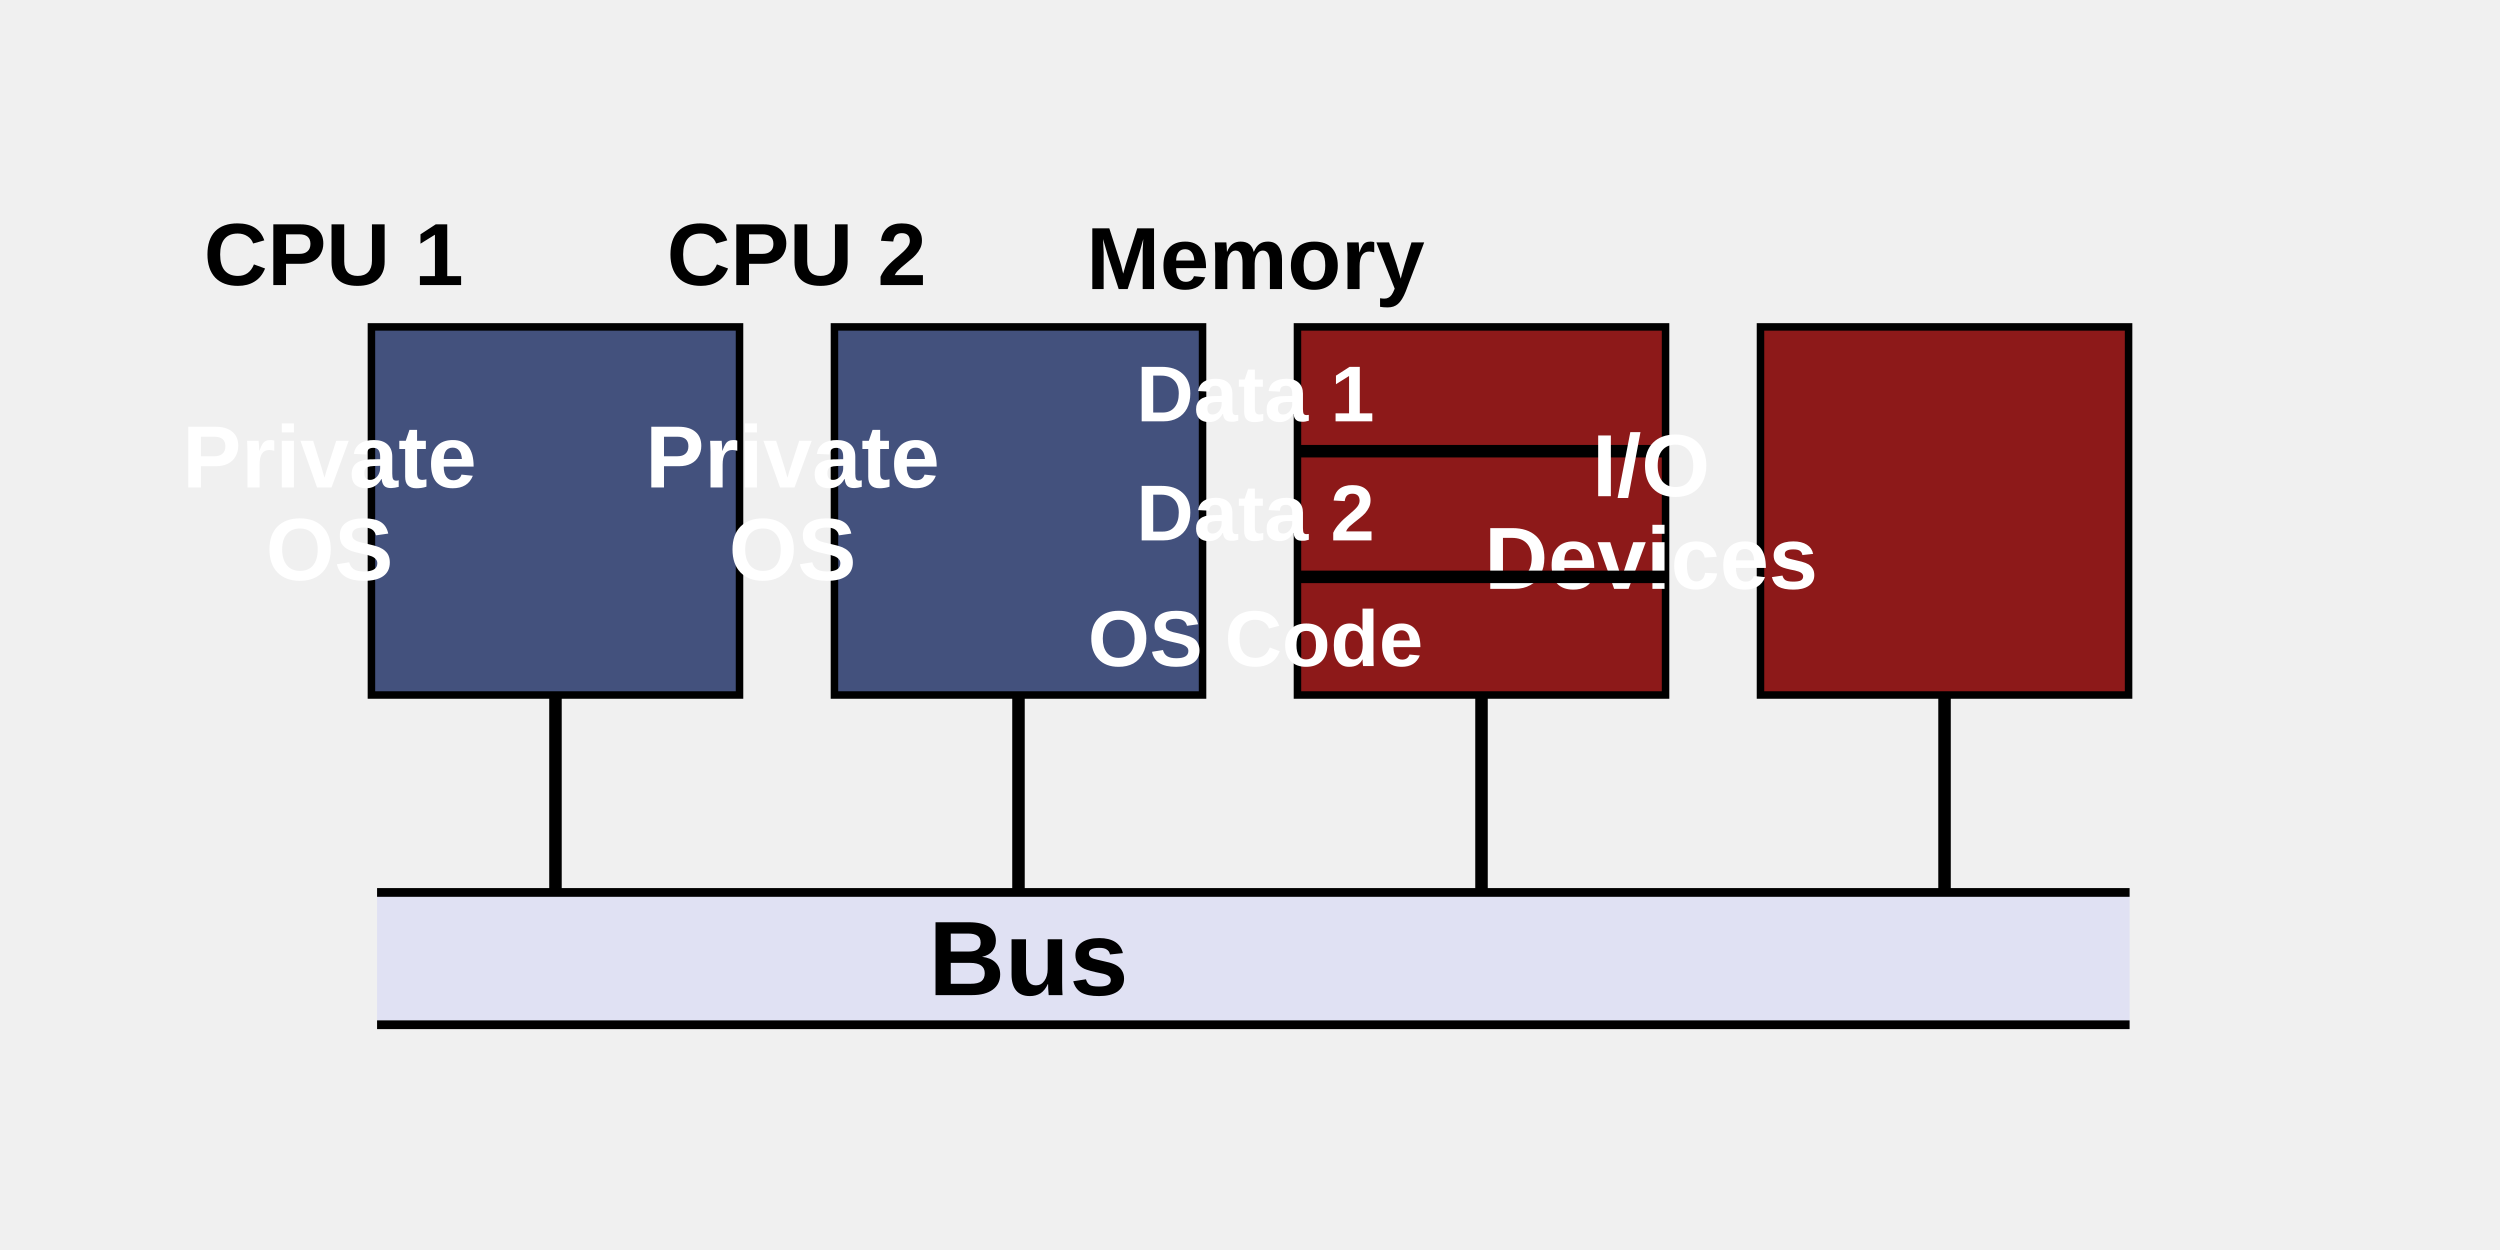
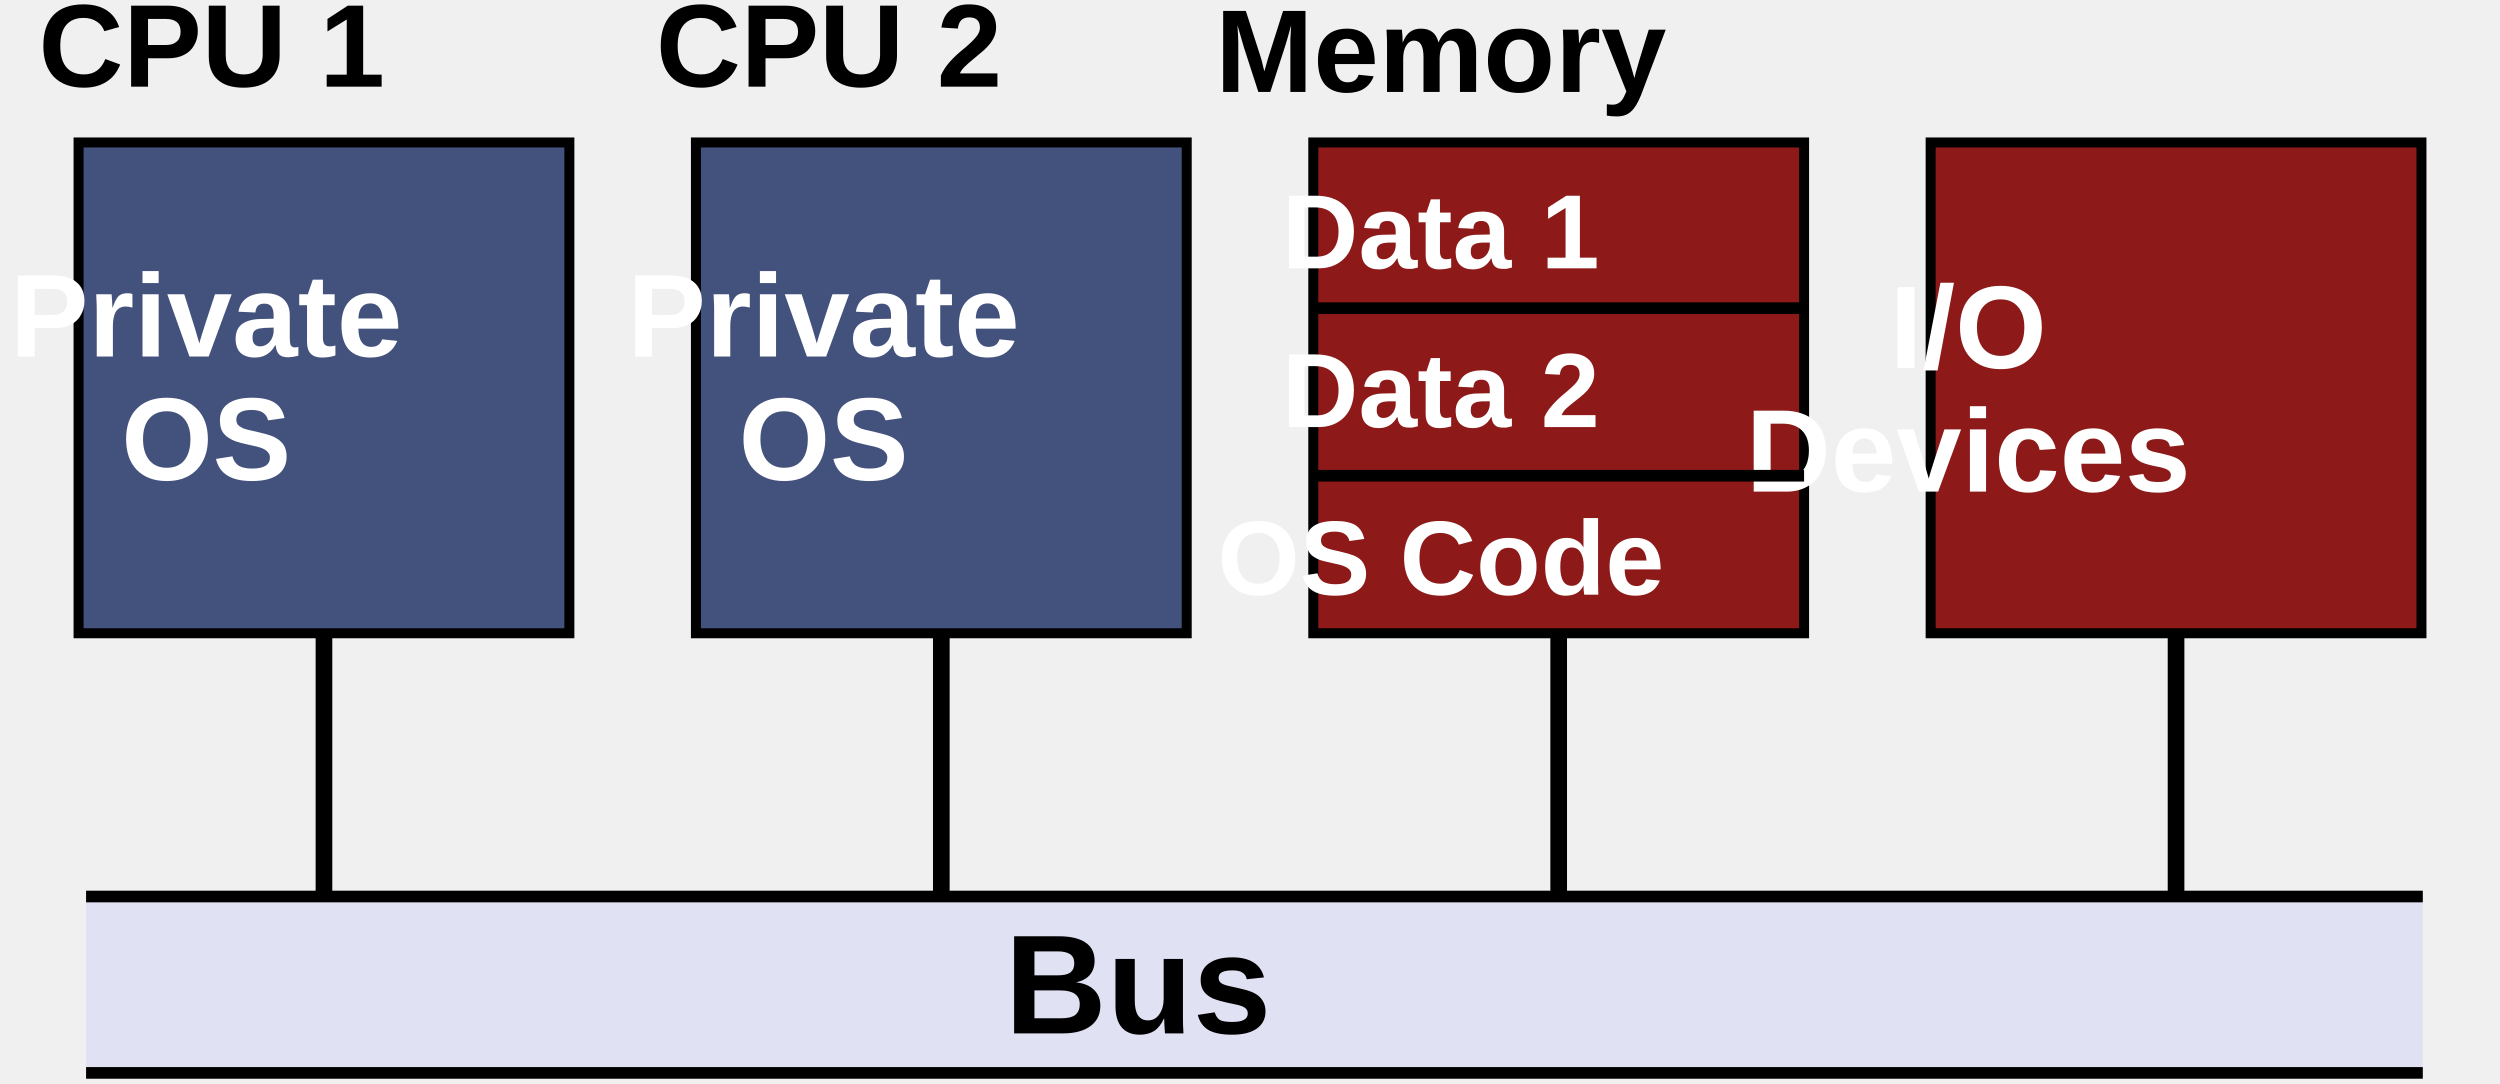
- <svg xmlns="http://www.w3.org/2000/svg" xmlns:ns1="http://www.openswatchbook.org/uri/2009/osb" width="200mm" height="100mm" viewBox="0 0 200 100" version="1.1" id="svg8">
+ <svg xmlns="http://www.w3.org/2000/svg" xmlns:ns1="http://www.openswatchbook.org/uri/2009/osb" width="150mm" height="65mm" viewBox="0 0 150 65" version="1.1" id="svg8">
  <defs id="defs2">
    <linearGradient id="linearGradient9526" ns1:paint="solid">
      <stop style="stop-color:#ffffff;stop-opacity:1;" offset="0" id="stop9524" />
    </linearGradient>
    <linearGradient id="linearGradient4715" ns1:paint="solid">
      <stop style="stop-color:#000000;stop-opacity:1;" offset="0" id="stop4713" />
    </linearGradient>
    <linearGradient id="linearGradient4709" ns1:paint="solid">
      <stop style="stop-color:#000000;stop-opacity:1;" offset="0" id="stop4707" />
    </linearGradient>
    <linearGradient id="linearGradient4703" ns1:paint="solid">
      <stop style="stop-color:#000000;stop-opacity:1;" offset="0" id="stop4701" />
    </linearGradient>
    <linearGradient id="linearGradient4627" ns1:paint="solid">
      <stop style="stop-color:#000000;stop-opacity:1;" offset="0" id="stop4625" />
    </linearGradient>
  </defs>
-   <g id="layer1" transform="translate(0,-197)">
-     <g id="g3950" transform="translate(24.5,-12.5)">
-       <g id="g3904">
-         <g id="g946" transform="translate(3,-4.5)">
-           <g transform="translate(0.6467115,13.7766)" id="g15829">
-             <rect style="fill:#43517d;fill-opacity:1;fill-rule:nonzero;stroke:#000000;stroke-width:0.6;stroke-miterlimit:4;stroke-dasharray:none;stroke-opacity:1" id="rect4659" width="29.448" height="29.448" x="1.567" y="226.376" />
-             <text xml:space="preserve" style="font-style:normal;font-weight:normal;font-size:10.583px;line-height:1.25;font-family:sans-serif;letter-spacing:0px;word-spacing:0px;fill:#000000;fill-opacity:1;stroke:none;stroke-width:0.265" x="16.429" y="223.031" id="text5383">
-               <tspan x="16.429" y="223.031" style="font-style:normal;font-variant:normal;font-weight:bold;font-stretch:normal;font-size:7.056px;font-family:Arial;-inkscape-font-specification:'Arial, Bold';font-variant-ligatures:normal;font-variant-caps:normal;font-variant-numeric:normal;font-feature-settings:normal;text-align:center;writing-mode:lr-tb;text-anchor:middle;fill:#000000;fill-opacity:1;stroke-width:0.265" id="tspan5385">CPU 1</tspan>
-             </text>
-             <rect y="226.376" x="38.609" height="29.448" width="29.448" id="rect9486" style="fill:#43517d;fill-opacity:1;fill-rule:nonzero;stroke:#000000;stroke-width:0.6;stroke-miterlimit:4;stroke-dasharray:none;stroke-opacity:1" />
-             <text id="text9490" y="223.031" x="53.471" style="font-style:normal;font-weight:normal;font-size:10.583px;line-height:1.25;font-family:sans-serif;letter-spacing:0px;word-spacing:0px;fill:#000000;fill-opacity:1;stroke:none;stroke-width:0.265" xml:space="preserve">
-               <tspan id="tspan9488" style="font-style:normal;font-variant:normal;font-weight:bold;font-stretch:normal;font-size:7.056px;font-family:Arial;-inkscape-font-specification:'Arial, Bold';font-variant-ligatures:normal;font-variant-caps:normal;font-variant-numeric:normal;font-feature-settings:normal;text-align:center;writing-mode:lr-tb;text-anchor:middle;fill:#000000;fill-opacity:1;stroke-width:0.265" y="223.031" x="53.471">CPU 2</tspan>
-             </text>
-             <rect style="fill:#8d1919;fill-opacity:1;fill-rule:nonzero;stroke:#000000;stroke-width:0.6;stroke-miterlimit:4;stroke-dasharray:none;stroke-opacity:1" id="rect9492" width="29.448" height="29.448" x="75.65" y="226.376" />
-             <text xml:space="preserve" style="font-style:normal;font-weight:normal;font-size:10.583px;line-height:1.25;font-family:sans-serif;letter-spacing:0px;word-spacing:0px;fill:#000000;fill-opacity:1;stroke:none;stroke-width:0.265" x="90.183" y="233.93" id="text9496">
-               <tspan x="90.183" y="233.93" style="font-style:normal;font-variant:normal;font-weight:bold;font-stretch:normal;font-size:6.35px;font-family:Arial;-inkscape-font-specification:'Arial, Bold';font-variant-ligatures:normal;font-variant-caps:normal;font-variant-numeric:normal;font-feature-settings:normal;text-align:center;writing-mode:lr-tb;text-anchor:middle;fill:#ffffff;fill-opacity:1;stroke-width:0.265" id="tspan9498">Data 1</tspan>
-             </text>
-             <text id="text9504" y="243.455" x="90.183" style="font-style:normal;font-weight:normal;font-size:10.583px;line-height:1.25;font-family:sans-serif;letter-spacing:0px;word-spacing:0px;fill:#000000;fill-opacity:1;stroke:none;stroke-width:0.265" xml:space="preserve">
-               <tspan id="tspan9502" style="font-style:normal;font-variant:normal;font-weight:bold;font-stretch:normal;font-size:6.35px;font-family:Arial;-inkscape-font-specification:'Arial, Bold';font-variant-ligatures:normal;font-variant-caps:normal;font-variant-numeric:normal;font-feature-settings:normal;text-align:center;writing-mode:lr-tb;text-anchor:middle;fill:#ffffff;fill-opacity:1;stroke-width:0.265" y="243.455" x="90.183">Data 2</tspan>
-             </text>
-             <rect style="fill:#e0e1f3;fill-opacity:1;fill-rule:nonzero;stroke:none;stroke-width:0.952;stroke-linecap:butt;stroke-linejoin:miter;stroke-miterlimit:4;stroke-dasharray:none;stroke-opacity:1;paint-order:stroke fill markers" id="rect9512" width="140.202" height="10.465" x="2.019" y="271.619" />
-             <path style="fill:none;stroke:#000000;stroke-width:1;stroke-linecap:butt;stroke-linejoin:miter;stroke-miterlimit:4;stroke-dasharray:none;stroke-opacity:1" d="m 16.291,256.028 v 15.483" id="path9514" />
-             <path id="path9516" d="m 53.332,256.028 v 15.483" style="fill:none;stroke:#000000;stroke-width:1;stroke-linecap:butt;stroke-linejoin:miter;stroke-miterlimit:4;stroke-dasharray:none;stroke-opacity:1" />
-             <path style="fill:none;stroke:#000000;stroke-width:1;stroke-linecap:butt;stroke-linejoin:miter;stroke-miterlimit:4;stroke-dasharray:none;stroke-opacity:1" d="m 90.374,256.028 v 15.483" id="path9518" />
-             <text xml:space="preserve" style="font-style:normal;font-weight:normal;font-size:10.583px;line-height:1.25;font-family:sans-serif;letter-spacing:0px;word-spacing:0px;fill:#000000;fill-opacity:1;stroke:none;stroke-width:0.265" x="72.017" y="279.833" id="text9522">
-               <tspan x="72.017" y="279.833" style="font-style:normal;font-variant:normal;font-weight:bold;font-stretch:normal;font-size:8.467px;font-family:Arial;-inkscape-font-specification:'Arial, Bold';font-variant-ligatures:normal;font-variant-caps:normal;font-variant-numeric:normal;font-feature-settings:normal;text-align:center;writing-mode:lr-tb;text-anchor:middle;fill:#000000;fill-opacity:1;stroke-width:0.265" id="tspan9520">Bus</tspan>
-             </text>
-             <path style="fill:none;stroke:#000000;stroke-width:0.699;stroke-linecap:butt;stroke-linejoin:miter;stroke-miterlimit:4;stroke-dasharray:none;stroke-opacity:1" d="M 2.019,271.619 H 142.221" id="path9532" />
-             <path id="path9534" d="M 2.019,282.203 H 142.221" style="fill:none;stroke:#000000;stroke-width:0.699;stroke-linecap:butt;stroke-linejoin:miter;stroke-miterlimit:4;stroke-dasharray:none;stroke-opacity:1" />
-             <text id="text15704" y="239.222" x="53.141" style="font-style:normal;font-weight:normal;font-size:10.583px;line-height:1.25;font-family:sans-serif;letter-spacing:0px;word-spacing:0px;fill:#000000;fill-opacity:1;stroke:none;stroke-width:0.265" xml:space="preserve">
-               <tspan id="tspan15702" style="font-style:normal;font-variant:normal;font-weight:bold;font-stretch:normal;font-size:7.056px;font-family:Arial;-inkscape-font-specification:'Arial, Bold';font-variant-ligatures:normal;font-variant-caps:normal;font-variant-numeric:normal;font-feature-settings:normal;text-align:center;writing-mode:lr-tb;text-anchor:middle;fill:#ffffff;fill-opacity:1;stroke-width:0.265" y="239.222" x="53.141">Private</tspan>
-             </text>
-             <text xml:space="preserve" style="font-style:normal;font-weight:normal;font-size:10.583px;line-height:1.25;font-family:sans-serif;letter-spacing:0px;word-spacing:0px;fill:#000000;fill-opacity:1;stroke:none;stroke-width:0.265" x="53.141" y="246.63" id="text15708">
-               <tspan x="53.141" y="246.63" style="font-style:normal;font-variant:normal;font-weight:bold;font-stretch:normal;font-size:7.056px;font-family:Arial;-inkscape-font-specification:'Arial, Bold';font-variant-ligatures:normal;font-variant-caps:normal;font-variant-numeric:normal;font-feature-settings:normal;text-align:center;writing-mode:lr-tb;text-anchor:middle;fill:#ffffff;fill-opacity:1;stroke-width:0.265" id="tspan15706">OS</tspan>
-             </text>
-             <text xml:space="preserve" style="font-style:normal;font-weight:normal;font-size:10.583px;line-height:1.25;font-family:sans-serif;letter-spacing:0px;word-spacing:0px;fill:#000000;fill-opacity:1;stroke:none;stroke-width:0.265" x="16.1" y="239.222" id="text15714">
-               <tspan x="16.1" y="239.222" style="font-style:normal;font-variant:normal;font-weight:bold;font-stretch:normal;font-size:7.056px;font-family:Arial;-inkscape-font-specification:'Arial, Bold';font-variant-ligatures:normal;font-variant-caps:normal;font-variant-numeric:normal;font-feature-settings:normal;text-align:center;writing-mode:lr-tb;text-anchor:middle;fill:#ffffff;fill-opacity:1;stroke-width:0.265" id="tspan15712">Private</tspan>
-             </text>
-             <text id="text15718" y="246.63" x="16.1" style="font-style:normal;font-weight:normal;font-size:10.583px;line-height:1.25;font-family:sans-serif;letter-spacing:0px;word-spacing:0px;fill:#000000;fill-opacity:1;stroke:none;stroke-width:0.265" xml:space="preserve">
-               <tspan id="tspan15716" style="font-style:normal;font-variant:normal;font-weight:bold;font-stretch:normal;font-size:7.056px;font-family:Arial;-inkscape-font-specification:'Arial, Bold';font-variant-ligatures:normal;font-variant-caps:normal;font-variant-numeric:normal;font-feature-settings:normal;text-align:center;writing-mode:lr-tb;text-anchor:middle;fill:#ffffff;fill-opacity:1;stroke-width:0.265" y="246.63" x="16.1">OS</tspan>
-             </text>
-             <path style="fill:none;stroke:#000000;stroke-width:1;stroke-linecap:butt;stroke-linejoin:miter;stroke-miterlimit:4;stroke-dasharray:none;stroke-opacity:1" d="M 105.098,236.319 H 75.489" id="path15730" />
-             <rect y="226.376" x="112.692" height="29.448" width="29.448" id="rect15732" style="fill:#8d1919;fill-opacity:1;fill-rule:nonzero;stroke:#000000;stroke-width:0.6;stroke-miterlimit:4;stroke-dasharray:none;stroke-opacity:1" />
-             <g transform="translate(36.71199,-4.908564)" id="g15742">
-               <g id="g15752" transform="translate(0.1085014,1.759365)">
-                 <text id="text15736" y="243.072" x="90.513" style="font-style:normal;font-weight:normal;font-size:10.583px;line-height:1.25;font-family:sans-serif;letter-spacing:0px;word-spacing:0px;fill:#000000;fill-opacity:1;stroke:none;stroke-width:0.265" xml:space="preserve">
-                   <tspan id="tspan15734" style="font-style:normal;font-variant:normal;font-weight:bold;font-stretch:normal;font-size:7.056px;font-family:Arial;-inkscape-font-specification:'Arial, Bold';font-variant-ligatures:normal;font-variant-caps:normal;font-variant-numeric:normal;font-feature-settings:normal;text-align:center;writing-mode:lr-tb;text-anchor:middle;fill:#ffffff;fill-opacity:1;stroke-width:0.265" y="243.072" x="90.513">I/O</tspan>
-                 </text>
-                 <text xml:space="preserve" style="font-style:normal;font-weight:normal;font-size:10.583px;line-height:1.25;font-family:sans-serif;letter-spacing:0px;word-spacing:0px;fill:#000000;fill-opacity:1;stroke:none;stroke-width:0.265" x="90.513" y="250.48" id="text15740">
-                   <tspan x="90.513" y="250.48" style="font-style:normal;font-variant:normal;font-weight:bold;font-stretch:normal;font-size:7.056px;font-family:Arial;-inkscape-font-specification:'Arial, Bold';font-variant-ligatures:normal;font-variant-caps:normal;font-variant-numeric:normal;font-feature-settings:normal;text-align:center;writing-mode:lr-tb;text-anchor:middle;fill:#ffffff;fill-opacity:1;stroke-width:0.265" id="tspan15738">Devices</tspan>
-                 </text>
-               </g>
-             </g>
-             <path id="path15744" d="m 127.416,256.028 v 15.483" style="fill:none;stroke:#000000;stroke-width:1;stroke-linecap:butt;stroke-linejoin:miter;stroke-miterlimit:4;stroke-dasharray:none;stroke-opacity:1" />
-             <text id="text15760" y="223.347" x="90.183" style="font-style:normal;font-weight:normal;font-size:10.583px;line-height:1.25;font-family:sans-serif;letter-spacing:0px;word-spacing:0px;fill:#000000;fill-opacity:1;stroke:none;stroke-width:0.265" xml:space="preserve">
-               <tspan id="tspan15758" style="font-style:normal;font-variant:normal;font-weight:bold;font-stretch:normal;font-size:7.056px;font-family:Arial;-inkscape-font-specification:'Arial, Bold';font-variant-ligatures:normal;font-variant-caps:normal;font-variant-numeric:normal;font-feature-settings:normal;text-align:center;writing-mode:lr-tb;text-anchor:middle;fill:#000000;fill-opacity:1;stroke-width:0.265" y="223.347" x="90.183">Memory</tspan>
-             </text>
-             <text xml:space="preserve" style="font-style:normal;font-weight:normal;font-size:10.583px;line-height:1.25;font-family:sans-serif;letter-spacing:0px;word-spacing:0px;fill:#000000;fill-opacity:1;stroke:none;stroke-width:0.265" x="90.183" y="253.509" id="text15784">
-               <tspan x="90.183" y="253.509" style="font-style:normal;font-variant:normal;font-weight:bold;font-stretch:normal;font-size:6.35px;font-family:Arial;-inkscape-font-specification:'Arial, Bold';font-variant-ligatures:normal;font-variant-caps:normal;font-variant-numeric:normal;font-feature-settings:normal;text-align:center;writing-mode:lr-tb;text-anchor:middle;fill:#ffffff;fill-opacity:1;stroke-width:0.265" id="tspan15782">OS Code</tspan>
-             </text>
-             <path id="path15786" d="M 105.098,246.373 H 75.489" style="fill:none;stroke:#000000;stroke-width:1;stroke-linecap:butt;stroke-linejoin:miter;stroke-miterlimit:4;stroke-dasharray:none;stroke-opacity:1" />
-           </g>
-         </g>
+   <g id="layer1" transform="translate(0,-232)">
+     <rect style="fill:#43517d;fill-opacity:1;fill-rule:nonzero;stroke:#000000;stroke-width:0.6;stroke-miterlimit:4;stroke-dasharray:none;stroke-opacity:1" id="rect4659" width="29.448" height="29.448" x="4.714" y="240.548" />
+     <text xml:space="preserve" style="font-style:normal;font-weight:normal;font-size:10.583px;line-height:1.25;font-family:sans-serif;letter-spacing:0px;word-spacing:0px;fill:#000000;fill-opacity:1;stroke:none;stroke-width:0.265" x="19.576" y="237.202" id="text5383">
+       <tspan x="19.576" y="237.202" style="font-style:normal;font-variant:normal;font-weight:bold;font-stretch:normal;font-size:7.056px;font-family:Arial;-inkscape-font-specification:'Arial, Bold';font-variant-ligatures:normal;font-variant-caps:normal;font-variant-numeric:normal;font-feature-settings:normal;text-align:center;writing-mode:lr-tb;text-anchor:middle;fill:#000000;fill-opacity:1;stroke-width:0.265" id="tspan5385">CPU 1</tspan>
+     </text>
+     <rect y="240.548" x="41.755" height="29.448" width="29.448" id="rect9486" style="fill:#43517d;fill-opacity:1;fill-rule:nonzero;stroke:#000000;stroke-width:0.6;stroke-miterlimit:4;stroke-dasharray:none;stroke-opacity:1" />
+     <text id="text9490" y="237.202" x="56.618" style="font-style:normal;font-weight:normal;font-size:10.583px;line-height:1.25;font-family:sans-serif;letter-spacing:0px;word-spacing:0px;fill:#000000;fill-opacity:1;stroke:none;stroke-width:0.265" xml:space="preserve">
+       <tspan id="tspan9488" style="font-style:normal;font-variant:normal;font-weight:bold;font-stretch:normal;font-size:7.056px;font-family:Arial;-inkscape-font-specification:'Arial, Bold';font-variant-ligatures:normal;font-variant-caps:normal;font-variant-numeric:normal;font-feature-settings:normal;text-align:center;writing-mode:lr-tb;text-anchor:middle;fill:#000000;fill-opacity:1;stroke-width:0.265" y="237.202" x="56.618">CPU 2</tspan>
+     </text>
+     <rect style="fill:#8d1919;fill-opacity:1;fill-rule:nonzero;stroke:#000000;stroke-width:0.6;stroke-miterlimit:4;stroke-dasharray:none;stroke-opacity:1" id="rect9492" width="29.448" height="29.448" x="78.797" y="240.548" />
+     <text xml:space="preserve" style="font-style:normal;font-weight:normal;font-size:10.583px;line-height:1.25;font-family:sans-serif;letter-spacing:0px;word-spacing:0px;fill:#000000;fill-opacity:1;stroke:none;stroke-width:0.265" x="93.33" y="248.102" id="text9496">
+       <tspan x="93.33" y="248.102" style="font-style:normal;font-variant:normal;font-weight:bold;font-stretch:normal;font-size:6.35px;font-family:Arial;-inkscape-font-specification:'Arial, Bold';font-variant-ligatures:normal;font-variant-caps:normal;font-variant-numeric:normal;font-feature-settings:normal;text-align:center;writing-mode:lr-tb;text-anchor:middle;fill:#ffffff;fill-opacity:1;stroke-width:0.265" id="tspan9498">Data 1</tspan>
+     </text>
+     <text id="text9504" y="257.627" x="93.33" style="font-style:normal;font-weight:normal;font-size:10.583px;line-height:1.25;font-family:sans-serif;letter-spacing:0px;word-spacing:0px;fill:#000000;fill-opacity:1;stroke:none;stroke-width:0.265" xml:space="preserve">
+       <tspan id="tspan9502" style="font-style:normal;font-variant:normal;font-weight:bold;font-stretch:normal;font-size:6.35px;font-family:Arial;-inkscape-font-specification:'Arial, Bold';font-variant-ligatures:normal;font-variant-caps:normal;font-variant-numeric:normal;font-feature-settings:normal;text-align:center;writing-mode:lr-tb;text-anchor:middle;fill:#ffffff;fill-opacity:1;stroke-width:0.265" y="257.627" x="93.33">Data 2</tspan>
+     </text>
+     <rect style="fill:#e0e1f3;fill-opacity:1;fill-rule:nonzero;stroke:none;stroke-width:0.952;stroke-linecap:butt;stroke-linejoin:miter;stroke-miterlimit:4;stroke-dasharray:none;stroke-opacity:1;paint-order:stroke fill markers" id="rect9512" width="140.202" height="10.465" x="5.165" y="285.791" />
+     <path style="fill:none;stroke:#000000;stroke-width:1;stroke-linecap:butt;stroke-linejoin:miter;stroke-miterlimit:4;stroke-dasharray:none;stroke-opacity:1" d="m 19.438,270.199 v 15.483" id="path9514" />
+     <path id="path9516" d="m 56.479,270.199 v 15.483" style="fill:none;stroke:#000000;stroke-width:1;stroke-linecap:butt;stroke-linejoin:miter;stroke-miterlimit:4;stroke-dasharray:none;stroke-opacity:1" />
+     <path style="fill:none;stroke:#000000;stroke-width:1;stroke-linecap:butt;stroke-linejoin:miter;stroke-miterlimit:4;stroke-dasharray:none;stroke-opacity:1" d="m 93.521,270.199 v 15.483" id="path9518" />
+     <text xml:space="preserve" style="font-style:normal;font-weight:normal;font-size:10.583px;line-height:1.25;font-family:sans-serif;letter-spacing:0px;word-spacing:0px;fill:#000000;fill-opacity:1;stroke:none;stroke-width:0.265" x="75.163" y="294.004" id="text9522">
+       <tspan x="75.163" y="294.004" style="font-style:normal;font-variant:normal;font-weight:bold;font-stretch:normal;font-size:8.467px;font-family:Arial;-inkscape-font-specification:'Arial, Bold';font-variant-ligatures:normal;font-variant-caps:normal;font-variant-numeric:normal;font-feature-settings:normal;text-align:center;writing-mode:lr-tb;text-anchor:middle;fill:#000000;fill-opacity:1;stroke-width:0.265" id="tspan9520">Bus</tspan>
+     </text>
+     <path style="fill:none;stroke:#000000;stroke-width:0.699;stroke-linecap:butt;stroke-linejoin:miter;stroke-miterlimit:4;stroke-dasharray:none;stroke-opacity:1" d="M 5.165,285.791 H 145.368" id="path9532" />
+     <path id="path9534" d="M 5.165,296.374 H 145.368" style="fill:none;stroke:#000000;stroke-width:0.699;stroke-linecap:butt;stroke-linejoin:miter;stroke-miterlimit:4;stroke-dasharray:none;stroke-opacity:1" />
+     <text id="text15704" y="253.393" x="56.288" style="font-style:normal;font-weight:normal;font-size:10.583px;line-height:1.25;font-family:sans-serif;letter-spacing:0px;word-spacing:0px;fill:#000000;fill-opacity:1;stroke:none;stroke-width:0.265" xml:space="preserve">
+       <tspan id="tspan15702" style="font-style:normal;font-variant:normal;font-weight:bold;font-stretch:normal;font-size:7.056px;font-family:Arial;-inkscape-font-specification:'Arial, Bold';font-variant-ligatures:normal;font-variant-caps:normal;font-variant-numeric:normal;font-feature-settings:normal;text-align:center;writing-mode:lr-tb;text-anchor:middle;fill:#ffffff;fill-opacity:1;stroke-width:0.265" y="253.393" x="56.288">Private</tspan>
+     </text>
+     <text xml:space="preserve" style="font-style:normal;font-weight:normal;font-size:10.583px;line-height:1.25;font-family:sans-serif;letter-spacing:0px;word-spacing:0px;fill:#000000;fill-opacity:1;stroke:none;stroke-width:0.265" x="56.288" y="260.802" id="text15708">
+       <tspan x="56.288" y="260.802" style="font-style:normal;font-variant:normal;font-weight:bold;font-stretch:normal;font-size:7.056px;font-family:Arial;-inkscape-font-specification:'Arial, Bold';font-variant-ligatures:normal;font-variant-caps:normal;font-variant-numeric:normal;font-feature-settings:normal;text-align:center;writing-mode:lr-tb;text-anchor:middle;fill:#ffffff;fill-opacity:1;stroke-width:0.265" id="tspan15706">OS</tspan>
+     </text>
+     <text xml:space="preserve" style="font-style:normal;font-weight:normal;font-size:10.583px;line-height:1.25;font-family:sans-serif;letter-spacing:0px;word-spacing:0px;fill:#000000;fill-opacity:1;stroke:none;stroke-width:0.265" x="19.246" y="253.393" id="text15714">
+       <tspan x="19.246" y="253.393" style="font-style:normal;font-variant:normal;font-weight:bold;font-stretch:normal;font-size:7.056px;font-family:Arial;-inkscape-font-specification:'Arial, Bold';font-variant-ligatures:normal;font-variant-caps:normal;font-variant-numeric:normal;font-feature-settings:normal;text-align:center;writing-mode:lr-tb;text-anchor:middle;fill:#ffffff;fill-opacity:1;stroke-width:0.265" id="tspan15712">Private</tspan>
+     </text>
+     <text id="text15718" y="260.802" x="19.246" style="font-style:normal;font-weight:normal;font-size:10.583px;line-height:1.25;font-family:sans-serif;letter-spacing:0px;word-spacing:0px;fill:#000000;fill-opacity:1;stroke:none;stroke-width:0.265" xml:space="preserve">
+       <tspan id="tspan15716" style="font-style:normal;font-variant:normal;font-weight:bold;font-stretch:normal;font-size:7.056px;font-family:Arial;-inkscape-font-specification:'Arial, Bold';font-variant-ligatures:normal;font-variant-caps:normal;font-variant-numeric:normal;font-feature-settings:normal;text-align:center;writing-mode:lr-tb;text-anchor:middle;fill:#ffffff;fill-opacity:1;stroke-width:0.265" y="260.802" x="19.246">OS</tspan>
+     </text>
+     <path style="fill:none;stroke:#000000;stroke-width:0.7;stroke-linecap:butt;stroke-linejoin:miter;stroke-miterlimit:4;stroke-dasharray:none;stroke-opacity:1" d="M 108.245,250.49 H 78.635" id="path15730" />
+     <rect y="240.548" x="115.839" height="29.448" width="29.448" id="rect15732" style="fill:#8d1919;fill-opacity:1;fill-rule:nonzero;stroke:#000000;stroke-width:0.6;stroke-miterlimit:4;stroke-dasharray:none;stroke-opacity:1" />
+     <g transform="translate(39.85181,9.257792)" id="g15742">
+       <g id="g15752" transform="translate(0.1085014,1.759365)">
+         <text id="text15736" y="243.072" x="90.513" style="font-style:normal;font-weight:normal;font-size:10.583px;line-height:1.25;font-family:sans-serif;letter-spacing:0px;word-spacing:0px;fill:#000000;fill-opacity:1;stroke:none;stroke-width:0.265" xml:space="preserve">
+           <tspan id="tspan15734" style="font-style:normal;font-variant:normal;font-weight:bold;font-stretch:normal;font-size:7.056px;font-family:Arial;-inkscape-font-specification:'Arial, Bold';font-variant-ligatures:normal;font-variant-caps:normal;font-variant-numeric:normal;font-feature-settings:normal;text-align:center;writing-mode:lr-tb;text-anchor:middle;fill:#ffffff;fill-opacity:1;stroke-width:0.265" y="243.072" x="90.513">I/O</tspan>
+         </text>
+         <text xml:space="preserve" style="font-style:normal;font-weight:normal;font-size:10.583px;line-height:1.25;font-family:sans-serif;letter-spacing:0px;word-spacing:0px;fill:#000000;fill-opacity:1;stroke:none;stroke-width:0.265" x="90.513" y="250.48" id="text15740">
+           <tspan x="90.513" y="250.48" style="font-style:normal;font-variant:normal;font-weight:bold;font-stretch:normal;font-size:7.056px;font-family:Arial;-inkscape-font-specification:'Arial, Bold';font-variant-ligatures:normal;font-variant-caps:normal;font-variant-numeric:normal;font-feature-settings:normal;text-align:center;writing-mode:lr-tb;text-anchor:middle;fill:#ffffff;fill-opacity:1;stroke-width:0.265" id="tspan15738">Devices</tspan>
+         </text>
      </g>
    </g>
+     <path id="path15744" d="m 130.563,270.199 v 15.483" style="fill:none;stroke:#000000;stroke-width:1;stroke-linecap:butt;stroke-linejoin:miter;stroke-miterlimit:4;stroke-dasharray:none;stroke-opacity:1" />
+     <text id="text15760" y="237.518" x="93.33" style="font-style:normal;font-weight:normal;font-size:10.583px;line-height:1.25;font-family:sans-serif;letter-spacing:0px;word-spacing:0px;fill:#000000;fill-opacity:1;stroke:none;stroke-width:0.265" xml:space="preserve">
+       <tspan id="tspan15758" style="font-style:normal;font-variant:normal;font-weight:bold;font-stretch:normal;font-size:7.056px;font-family:Arial;-inkscape-font-specification:'Arial, Bold';font-variant-ligatures:normal;font-variant-caps:normal;font-variant-numeric:normal;font-feature-settings:normal;text-align:center;writing-mode:lr-tb;text-anchor:middle;fill:#000000;fill-opacity:1;stroke-width:0.265" y="237.518" x="93.33">Memory</tspan>
+     </text>
+     <text xml:space="preserve" style="font-style:normal;font-weight:normal;font-size:10.583px;line-height:1.25;font-family:sans-serif;letter-spacing:0px;word-spacing:0px;fill:#000000;fill-opacity:1;stroke:none;stroke-width:0.265" x="93.33" y="267.681" id="text15784">
+       <tspan x="93.33" y="267.681" style="font-style:normal;font-variant:normal;font-weight:bold;font-stretch:normal;font-size:6.35px;font-family:Arial;-inkscape-font-specification:'Arial, Bold';font-variant-ligatures:normal;font-variant-caps:normal;font-variant-numeric:normal;font-feature-settings:normal;text-align:center;writing-mode:lr-tb;text-anchor:middle;fill:#ffffff;fill-opacity:1;stroke-width:0.265" id="tspan15782">OS Code</tspan>
+     </text>
+     <path id="path15786" d="M 108.245,260.544 H 78.635" style="fill:none;stroke:#000000;stroke-width:0.7;stroke-linecap:butt;stroke-linejoin:miter;stroke-miterlimit:4;stroke-dasharray:none;stroke-opacity:1" />
  </g>
</svg>
